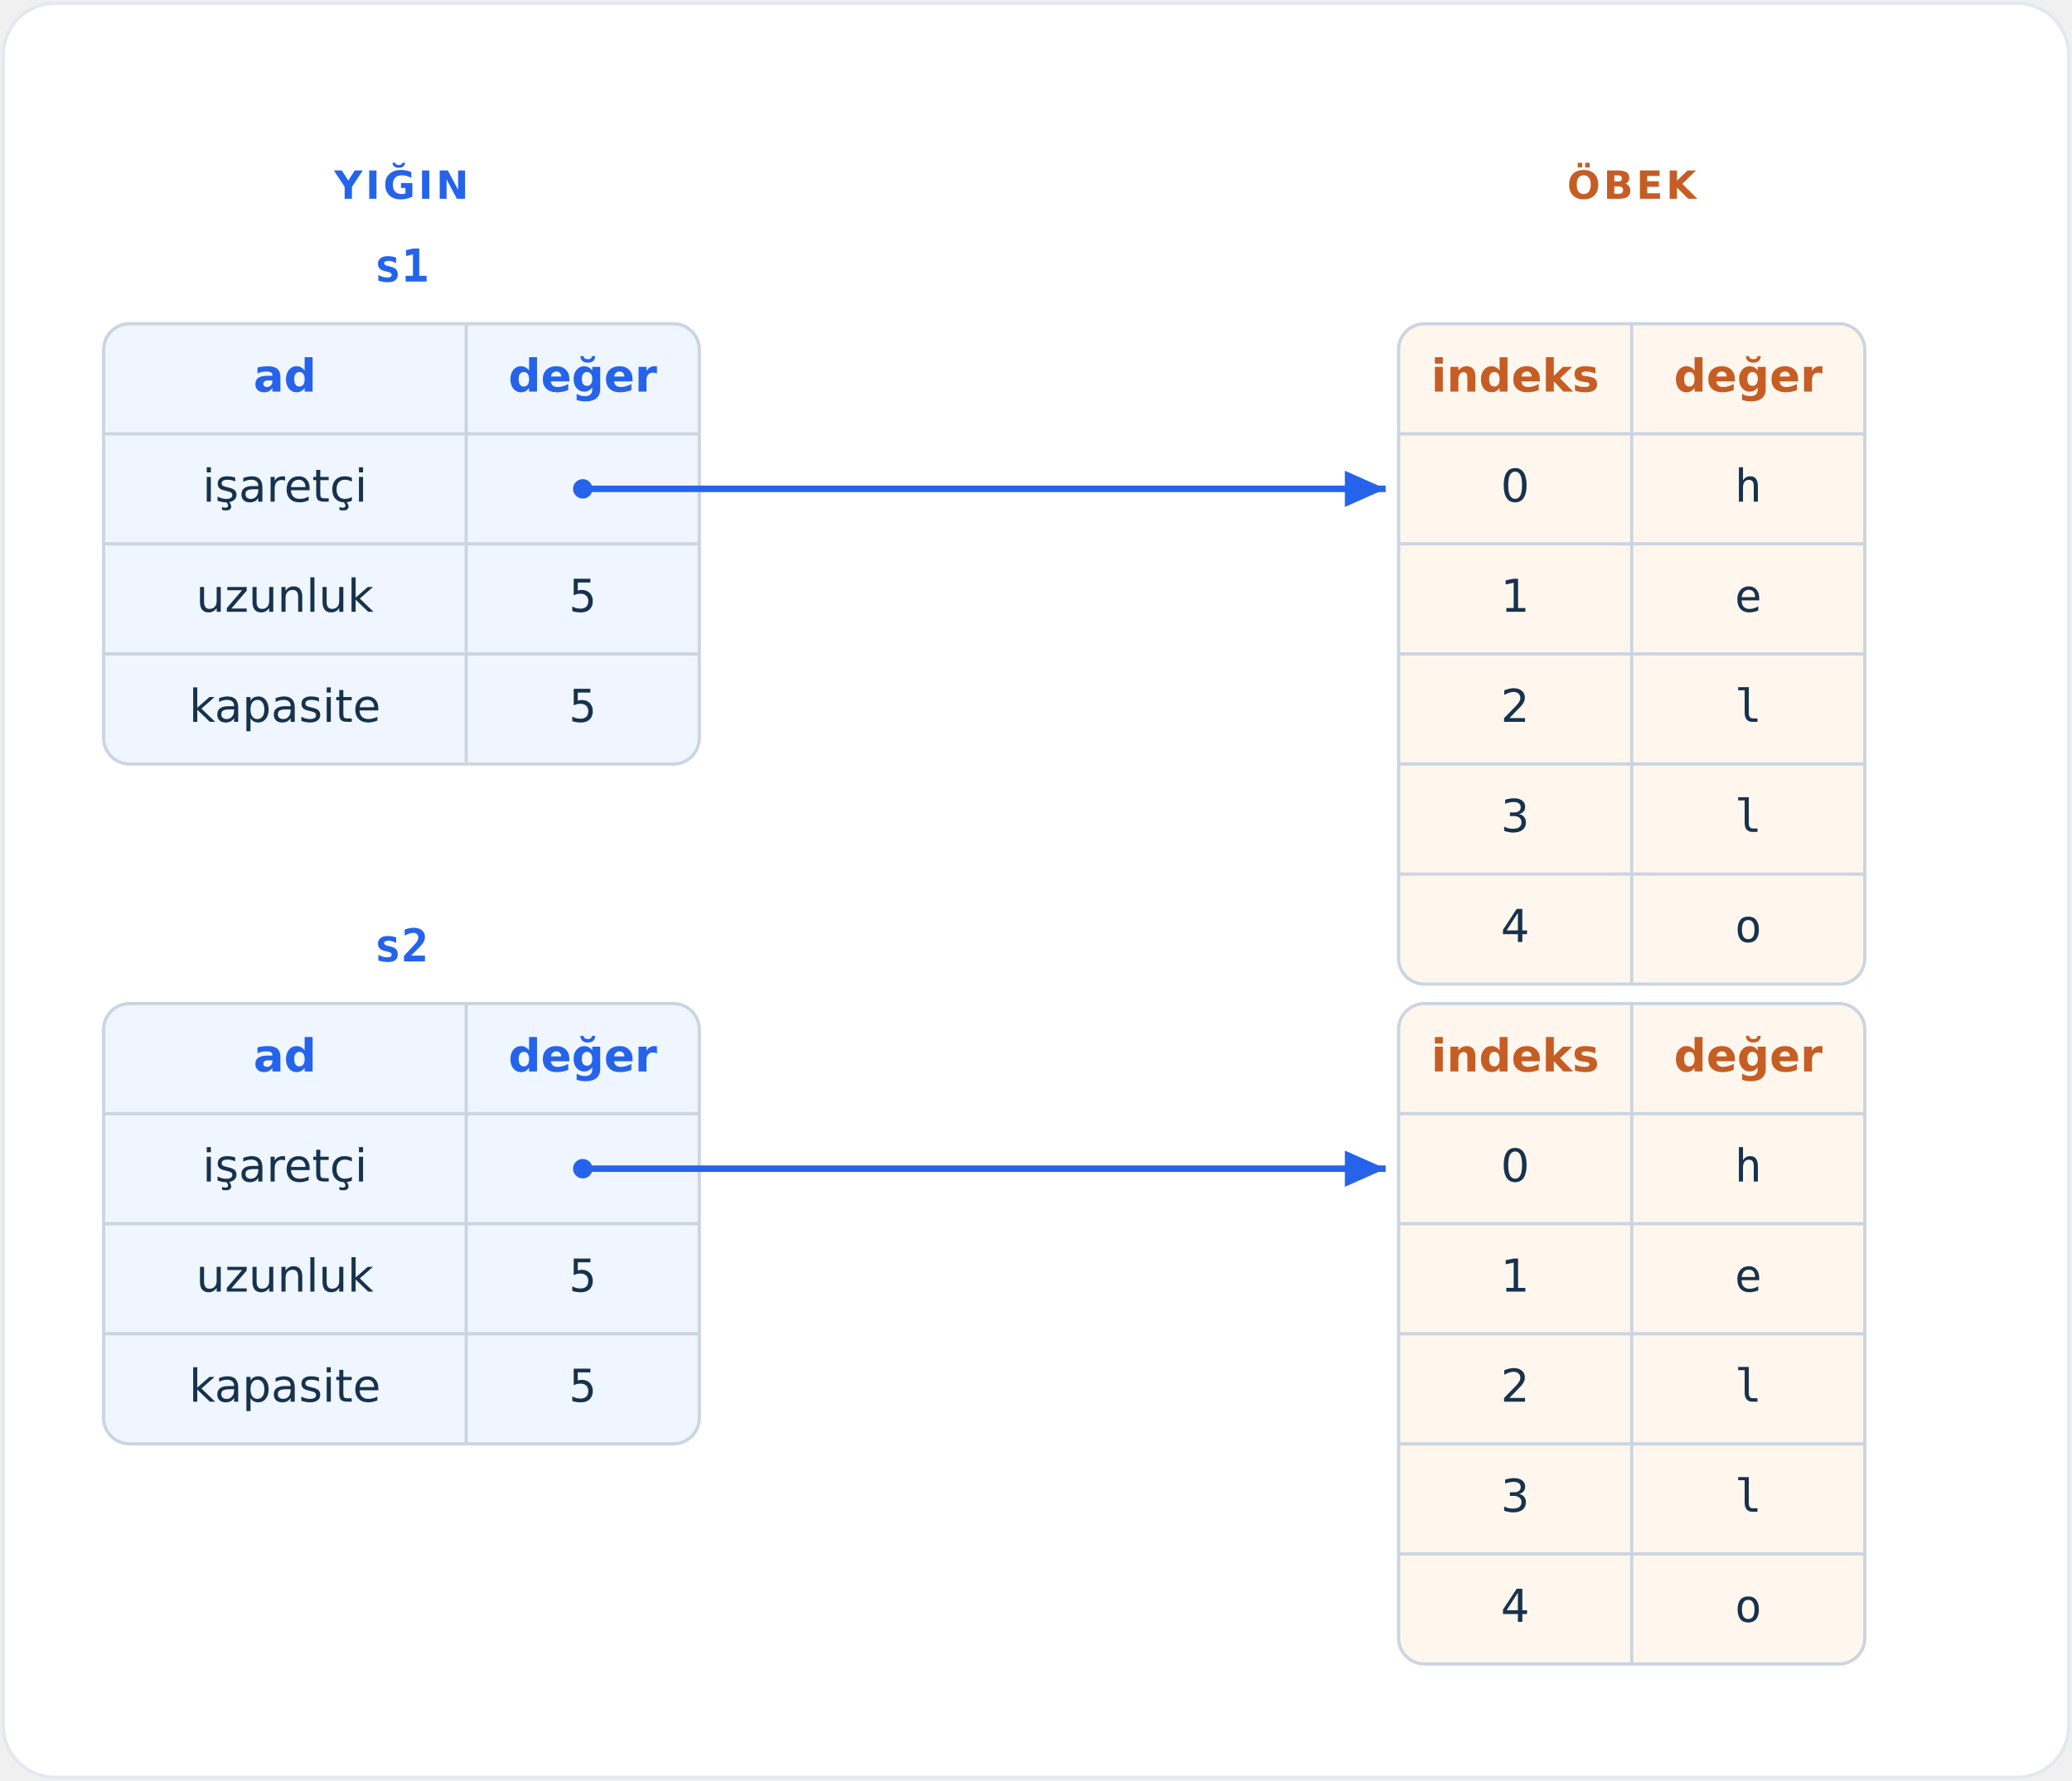
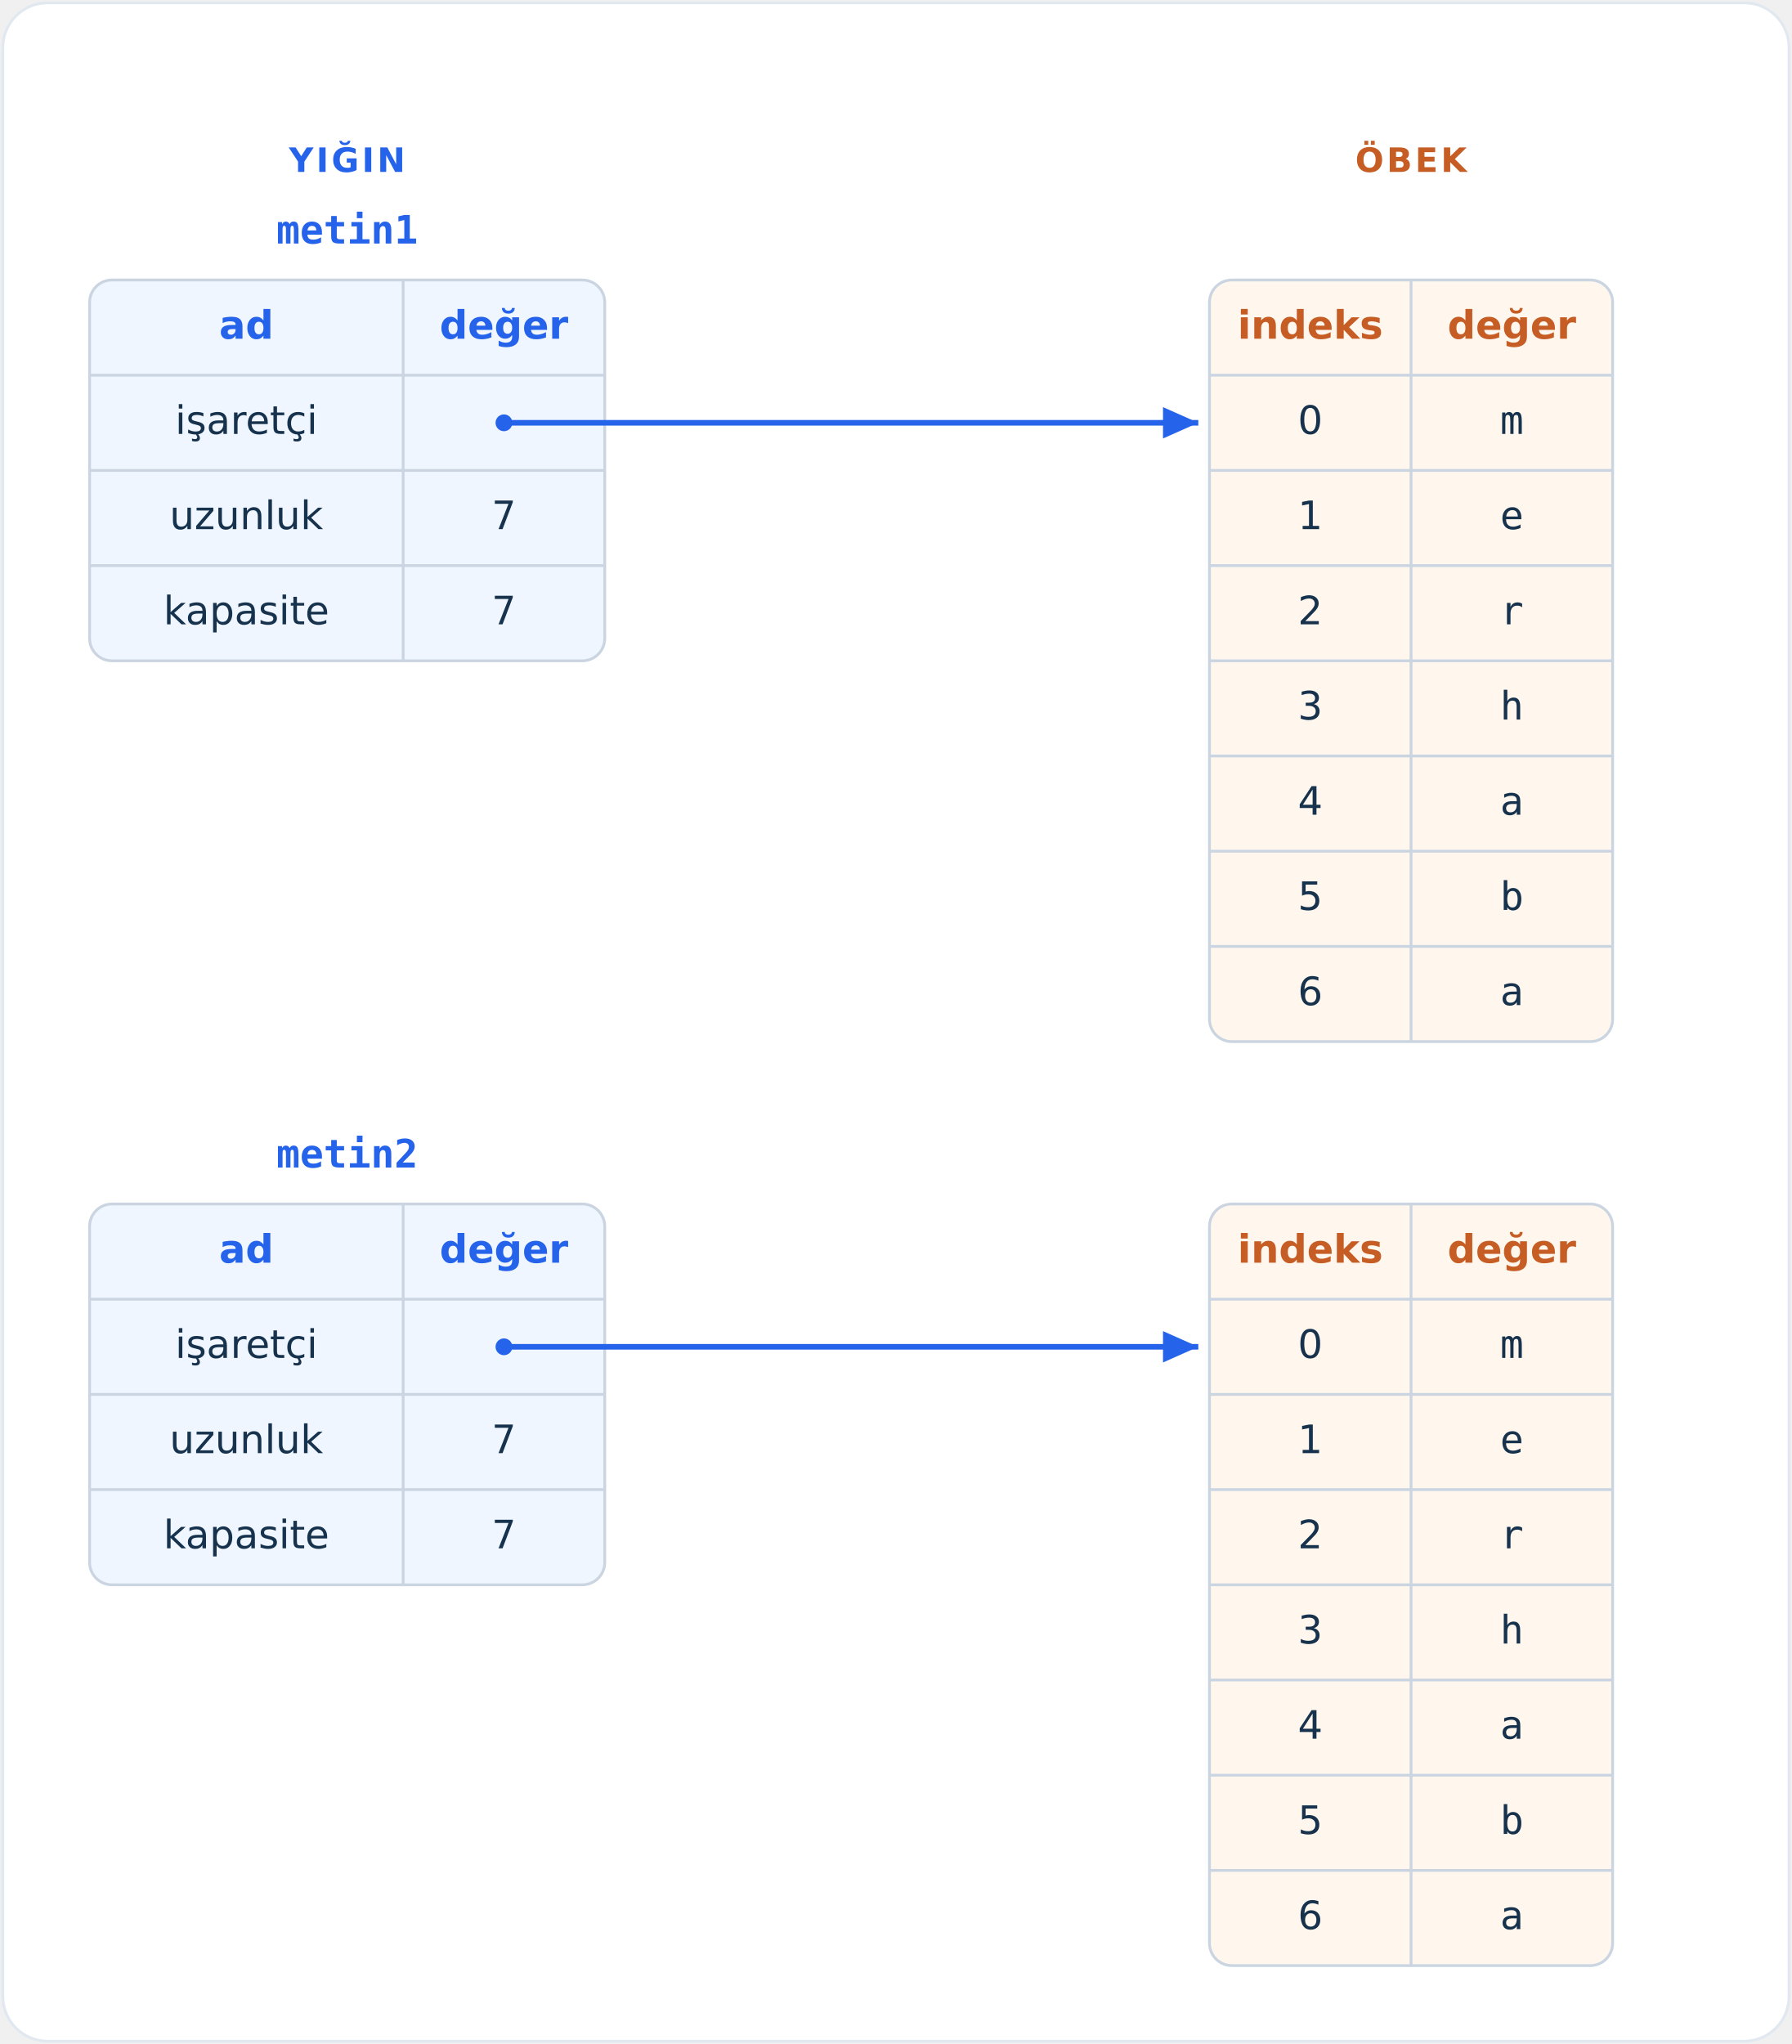
- <svg xmlns="http://www.w3.org/2000/svg" width="640" height="550" viewBox="0 0 640 550" preserveAspectRatio="xMidYMid meet" role="img" aria-labelledby="title desc">
+ <svg xmlns="http://www.w3.org/2000/svg" width="640" height="730" viewBox="0 0 640 730" preserveAspectRatio="xMidYMid meet" role="img" aria-labelledby="title desc">
  <defs>
    <marker id="arrow" viewBox="0 0 10 10" refX="9" refY="5" markerWidth="7" markerHeight="7" orient="auto-start-reverse">
      <path d="M 0 1 L 9 5 L 0 9 Z" fill="#2563eb" />
    </marker>
  </defs>
  <style>text { font-family: "DejaVu Sans", sans-serif; fill: #17324d; font-size: 14px; } .label { font-size: 12px; font-weight: 600; letter-spacing: 1px; } .code { font-family: "DejaVu Sans Mono", monospace; } .heading { font-weight: 600; } .grid { stroke: #cbd5e1; stroke-width: 1; }</style>
-   <rect x="1" y="1" width="638" height="548" rx="16" fill="#fff" stroke="#e2e8f0" />
+   <rect x="1" y="1" width="638" height="728" rx="16" fill="#fff" stroke="#e2e8f0" />
  <text x="124" y="58" text-anchor="middle" dominant-baseline="middle" class="label" style="fill:#2563eb">YIĞIN</text>
  <text x="504" y="58" text-anchor="middle" dominant-baseline="middle" class="label" style="fill:#c65d24">ÖBEK</text>
-   <text x="124.0" y="83" text-anchor="middle" dominant-baseline="middle" class="code heading" style="fill:#2563eb">s1</text>
+   <text x="124.0" y="83" text-anchor="middle" dominant-baseline="middle" class="code heading" style="fill:#2563eb">metin1</text>
  <rect x="32" y="100" width="184" height="136" rx="8" fill="#eff6ff" stroke="#cbd5e1" />
  <path d="M32,134 H216 M144,100 V236" class="grid" fill="none" />
  <path d="M32,168 H216" class="grid" />
  <path d="M32,202 H216" class="grid" />
  <text x="88.0" y="117" text-anchor="middle" dominant-baseline="middle" class="heading" style="fill:#2563eb">ad</text>
  <text x="180.0" y="117" text-anchor="middle" dominant-baseline="middle" class="heading" style="fill:#2563eb">değer</text>
  <text x="88.0" y="151" text-anchor="middle" dominant-baseline="middle" class="">işaretçi</text>
  <text x="180.0" y="151" text-anchor="middle" dominant-baseline="middle" class="code" />
  <text x="88.0" y="185" text-anchor="middle" dominant-baseline="middle" class="">uzunluk</text>
-   <text x="180.0" y="185" text-anchor="middle" dominant-baseline="middle" class="code">5</text>
+   <text x="180.0" y="185" text-anchor="middle" dominant-baseline="middle" class="code">7</text>
  <text x="88.0" y="219" text-anchor="middle" dominant-baseline="middle" class="">kapasite</text>
-   <text x="180.0" y="219" text-anchor="middle" dominant-baseline="middle" class="code">5</text>
-   <rect x="432" y="100" width="144" height="204" rx="8" fill="#fff7ed" stroke="#cbd5e1" />
-   <path d="M432,134 H576 M504,100 V304" class="grid" fill="none" />
+   <text x="180.0" y="219" text-anchor="middle" dominant-baseline="middle" class="code">7</text>
+   <rect x="432" y="100" width="144" height="272" rx="8" fill="#fff7ed" stroke="#cbd5e1" />
+   <path d="M432,134 H576 M504,100 V372" class="grid" fill="none" />
  <path d="M432,168 H576" class="grid" />
  <path d="M432,202 H576" class="grid" />
  <path d="M432,236 H576" class="grid" />
  <path d="M432,270 H576" class="grid" />
+   <path d="M432,304 H576" class="grid" />
+   <path d="M432,338 H576" class="grid" />
  <text x="468.0" y="117" text-anchor="middle" dominant-baseline="middle" class="heading" style="fill:#c65d24">indeks</text>
  <text x="540.0" y="117" text-anchor="middle" dominant-baseline="middle" class="heading" style="fill:#c65d24">değer</text>
  <text x="468.0" y="151" text-anchor="middle" dominant-baseline="middle" class="">0</text>
-   <text x="540.0" y="151" text-anchor="middle" dominant-baseline="middle" class="code">h</text>
+   <text x="540.0" y="151" text-anchor="middle" dominant-baseline="middle" class="code">m</text>
  <text x="468.0" y="185" text-anchor="middle" dominant-baseline="middle" class="">1</text>
  <text x="540.0" y="185" text-anchor="middle" dominant-baseline="middle" class="code">e</text>
  <text x="468.0" y="219" text-anchor="middle" dominant-baseline="middle" class="">2</text>
-   <text x="540.0" y="219" text-anchor="middle" dominant-baseline="middle" class="code">l</text>
+   <text x="540.0" y="219" text-anchor="middle" dominant-baseline="middle" class="code">r</text>
  <text x="468.0" y="253" text-anchor="middle" dominant-baseline="middle" class="">3</text>
-   <text x="540.0" y="253" text-anchor="middle" dominant-baseline="middle" class="code">l</text>
+   <text x="540.0" y="253" text-anchor="middle" dominant-baseline="middle" class="code">h</text>
  <text x="468.0" y="287" text-anchor="middle" dominant-baseline="middle" class="">4</text>
-   <text x="540.0" y="287" text-anchor="middle" dominant-baseline="middle" class="code">o</text>
+   <text x="540.0" y="287" text-anchor="middle" dominant-baseline="middle" class="code">a</text>
+   <text x="468.0" y="321" text-anchor="middle" dominant-baseline="middle" class="">5</text>
+   <text x="540.0" y="321" text-anchor="middle" dominant-baseline="middle" class="code">b</text>
+   <text x="468.0" y="355" text-anchor="middle" dominant-baseline="middle" class="">6</text>
+   <text x="540.0" y="355" text-anchor="middle" dominant-baseline="middle" class="code">a</text>
  <circle cx="180.0" cy="151" r="3" fill="#2563eb" />
  <path d="M180.0,151 L428,151" fill="none" stroke="#2563eb" stroke-width="2" marker-end="url(#arrow)" />
-   <text x="124.0" y="293" text-anchor="middle" dominant-baseline="middle" class="code heading" style="fill:#2563eb">s2</text>
-   <rect x="32" y="310" width="184" height="136" rx="8" fill="#eff6ff" stroke="#cbd5e1" />
-   <path d="M32,344 H216 M144,310 V446" class="grid" fill="none" />
-   <path d="M32,378 H216" class="grid" />
-   <path d="M32,412 H216" class="grid" />
-   <text x="88.0" y="327" text-anchor="middle" dominant-baseline="middle" class="heading" style="fill:#2563eb">ad</text>
-   <text x="180.0" y="327" text-anchor="middle" dominant-baseline="middle" class="heading" style="fill:#2563eb">değer</text>
-   <text x="88.0" y="361" text-anchor="middle" dominant-baseline="middle" class="">işaretçi</text>
-   <text x="180.0" y="361" text-anchor="middle" dominant-baseline="middle" class="code" />
-   <text x="88.0" y="395" text-anchor="middle" dominant-baseline="middle" class="">uzunluk</text>
-   <text x="180.0" y="395" text-anchor="middle" dominant-baseline="middle" class="code">5</text>
-   <text x="88.0" y="429" text-anchor="middle" dominant-baseline="middle" class="">kapasite</text>
-   <text x="180.0" y="429" text-anchor="middle" dominant-baseline="middle" class="code">5</text>
-   <rect x="432" y="310" width="144" height="204" rx="8" fill="#fff7ed" stroke="#cbd5e1" />
-   <path d="M432,344 H576 M504,310 V514" class="grid" fill="none" />
-   <path d="M432,378 H576" class="grid" />
-   <path d="M432,412 H576" class="grid" />
-   <path d="M432,446 H576" class="grid" />
-   <path d="M432,480 H576" class="grid" />
-   <text x="468.0" y="327" text-anchor="middle" dominant-baseline="middle" class="heading" style="fill:#c65d24">indeks</text>
-   <text x="540.0" y="327" text-anchor="middle" dominant-baseline="middle" class="heading" style="fill:#c65d24">değer</text>
-   <text x="468.0" y="361" text-anchor="middle" dominant-baseline="middle" class="">0</text>
-   <text x="540.0" y="361" text-anchor="middle" dominant-baseline="middle" class="code">h</text>
-   <text x="468.0" y="395" text-anchor="middle" dominant-baseline="middle" class="">1</text>
-   <text x="540.0" y="395" text-anchor="middle" dominant-baseline="middle" class="code">e</text>
-   <text x="468.0" y="429" text-anchor="middle" dominant-baseline="middle" class="">2</text>
-   <text x="540.0" y="429" text-anchor="middle" dominant-baseline="middle" class="code">l</text>
-   <text x="468.0" y="463" text-anchor="middle" dominant-baseline="middle" class="">3</text>
-   <text x="540.0" y="463" text-anchor="middle" dominant-baseline="middle" class="code">l</text>
-   <text x="468.0" y="497" text-anchor="middle" dominant-baseline="middle" class="">4</text>
-   <text x="540.0" y="497" text-anchor="middle" dominant-baseline="middle" class="code">o</text>
-   <circle cx="180.0" cy="361" r="3" fill="#2563eb" />
-   <path d="M180.0,361 L428,361" fill="none" stroke="#2563eb" stroke-width="2" marker-end="url(#arrow)" />
+   <text x="124.0" y="413" text-anchor="middle" dominant-baseline="middle" class="code heading" style="fill:#2563eb">metin2</text>
+   <rect x="32" y="430" width="184" height="136" rx="8" fill="#eff6ff" stroke="#cbd5e1" />
+   <path d="M32,464 H216 M144,430 V566" class="grid" fill="none" />
+   <path d="M32,498 H216" class="grid" />
+   <path d="M32,532 H216" class="grid" />
+   <text x="88.0" y="447" text-anchor="middle" dominant-baseline="middle" class="heading" style="fill:#2563eb">ad</text>
+   <text x="180.0" y="447" text-anchor="middle" dominant-baseline="middle" class="heading" style="fill:#2563eb">değer</text>
+   <text x="88.0" y="481" text-anchor="middle" dominant-baseline="middle" class="">işaretçi</text>
+   <text x="180.0" y="481" text-anchor="middle" dominant-baseline="middle" class="code" />
+   <text x="88.0" y="515" text-anchor="middle" dominant-baseline="middle" class="">uzunluk</text>
+   <text x="180.0" y="515" text-anchor="middle" dominant-baseline="middle" class="code">7</text>
+   <text x="88.0" y="549" text-anchor="middle" dominant-baseline="middle" class="">kapasite</text>
+   <text x="180.0" y="549" text-anchor="middle" dominant-baseline="middle" class="code">7</text>
+   <rect x="432" y="430" width="144" height="272" rx="8" fill="#fff7ed" stroke="#cbd5e1" />
+   <path d="M432,464 H576 M504,430 V702" class="grid" fill="none" />
+   <path d="M432,498 H576" class="grid" />
+   <path d="M432,532 H576" class="grid" />
+   <path d="M432,566 H576" class="grid" />
+   <path d="M432,600 H576" class="grid" />
+   <path d="M432,634 H576" class="grid" />
+   <path d="M432,668 H576" class="grid" />
+   <text x="468.0" y="447" text-anchor="middle" dominant-baseline="middle" class="heading" style="fill:#c65d24">indeks</text>
+   <text x="540.0" y="447" text-anchor="middle" dominant-baseline="middle" class="heading" style="fill:#c65d24">değer</text>
+   <text x="468.0" y="481" text-anchor="middle" dominant-baseline="middle" class="">0</text>
+   <text x="540.0" y="481" text-anchor="middle" dominant-baseline="middle" class="code">m</text>
+   <text x="468.0" y="515" text-anchor="middle" dominant-baseline="middle" class="">1</text>
+   <text x="540.0" y="515" text-anchor="middle" dominant-baseline="middle" class="code">e</text>
+   <text x="468.0" y="549" text-anchor="middle" dominant-baseline="middle" class="">2</text>
+   <text x="540.0" y="549" text-anchor="middle" dominant-baseline="middle" class="code">r</text>
+   <text x="468.0" y="583" text-anchor="middle" dominant-baseline="middle" class="">3</text>
+   <text x="540.0" y="583" text-anchor="middle" dominant-baseline="middle" class="code">h</text>
+   <text x="468.0" y="617" text-anchor="middle" dominant-baseline="middle" class="">4</text>
+   <text x="540.0" y="617" text-anchor="middle" dominant-baseline="middle" class="code">a</text>
+   <text x="468.0" y="651" text-anchor="middle" dominant-baseline="middle" class="">5</text>
+   <text x="540.0" y="651" text-anchor="middle" dominant-baseline="middle" class="code">b</text>
+   <text x="468.0" y="685" text-anchor="middle" dominant-baseline="middle" class="">6</text>
+   <text x="540.0" y="685" text-anchor="middle" dominant-baseline="middle" class="code">a</text>
+   <circle cx="180.0" cy="481" r="3" fill="#2563eb" />
+   <path d="M180.0,481 L428,481" fill="none" stroke="#2563eb" stroke-width="2" marker-end="url(#arrow)" />
</svg>
